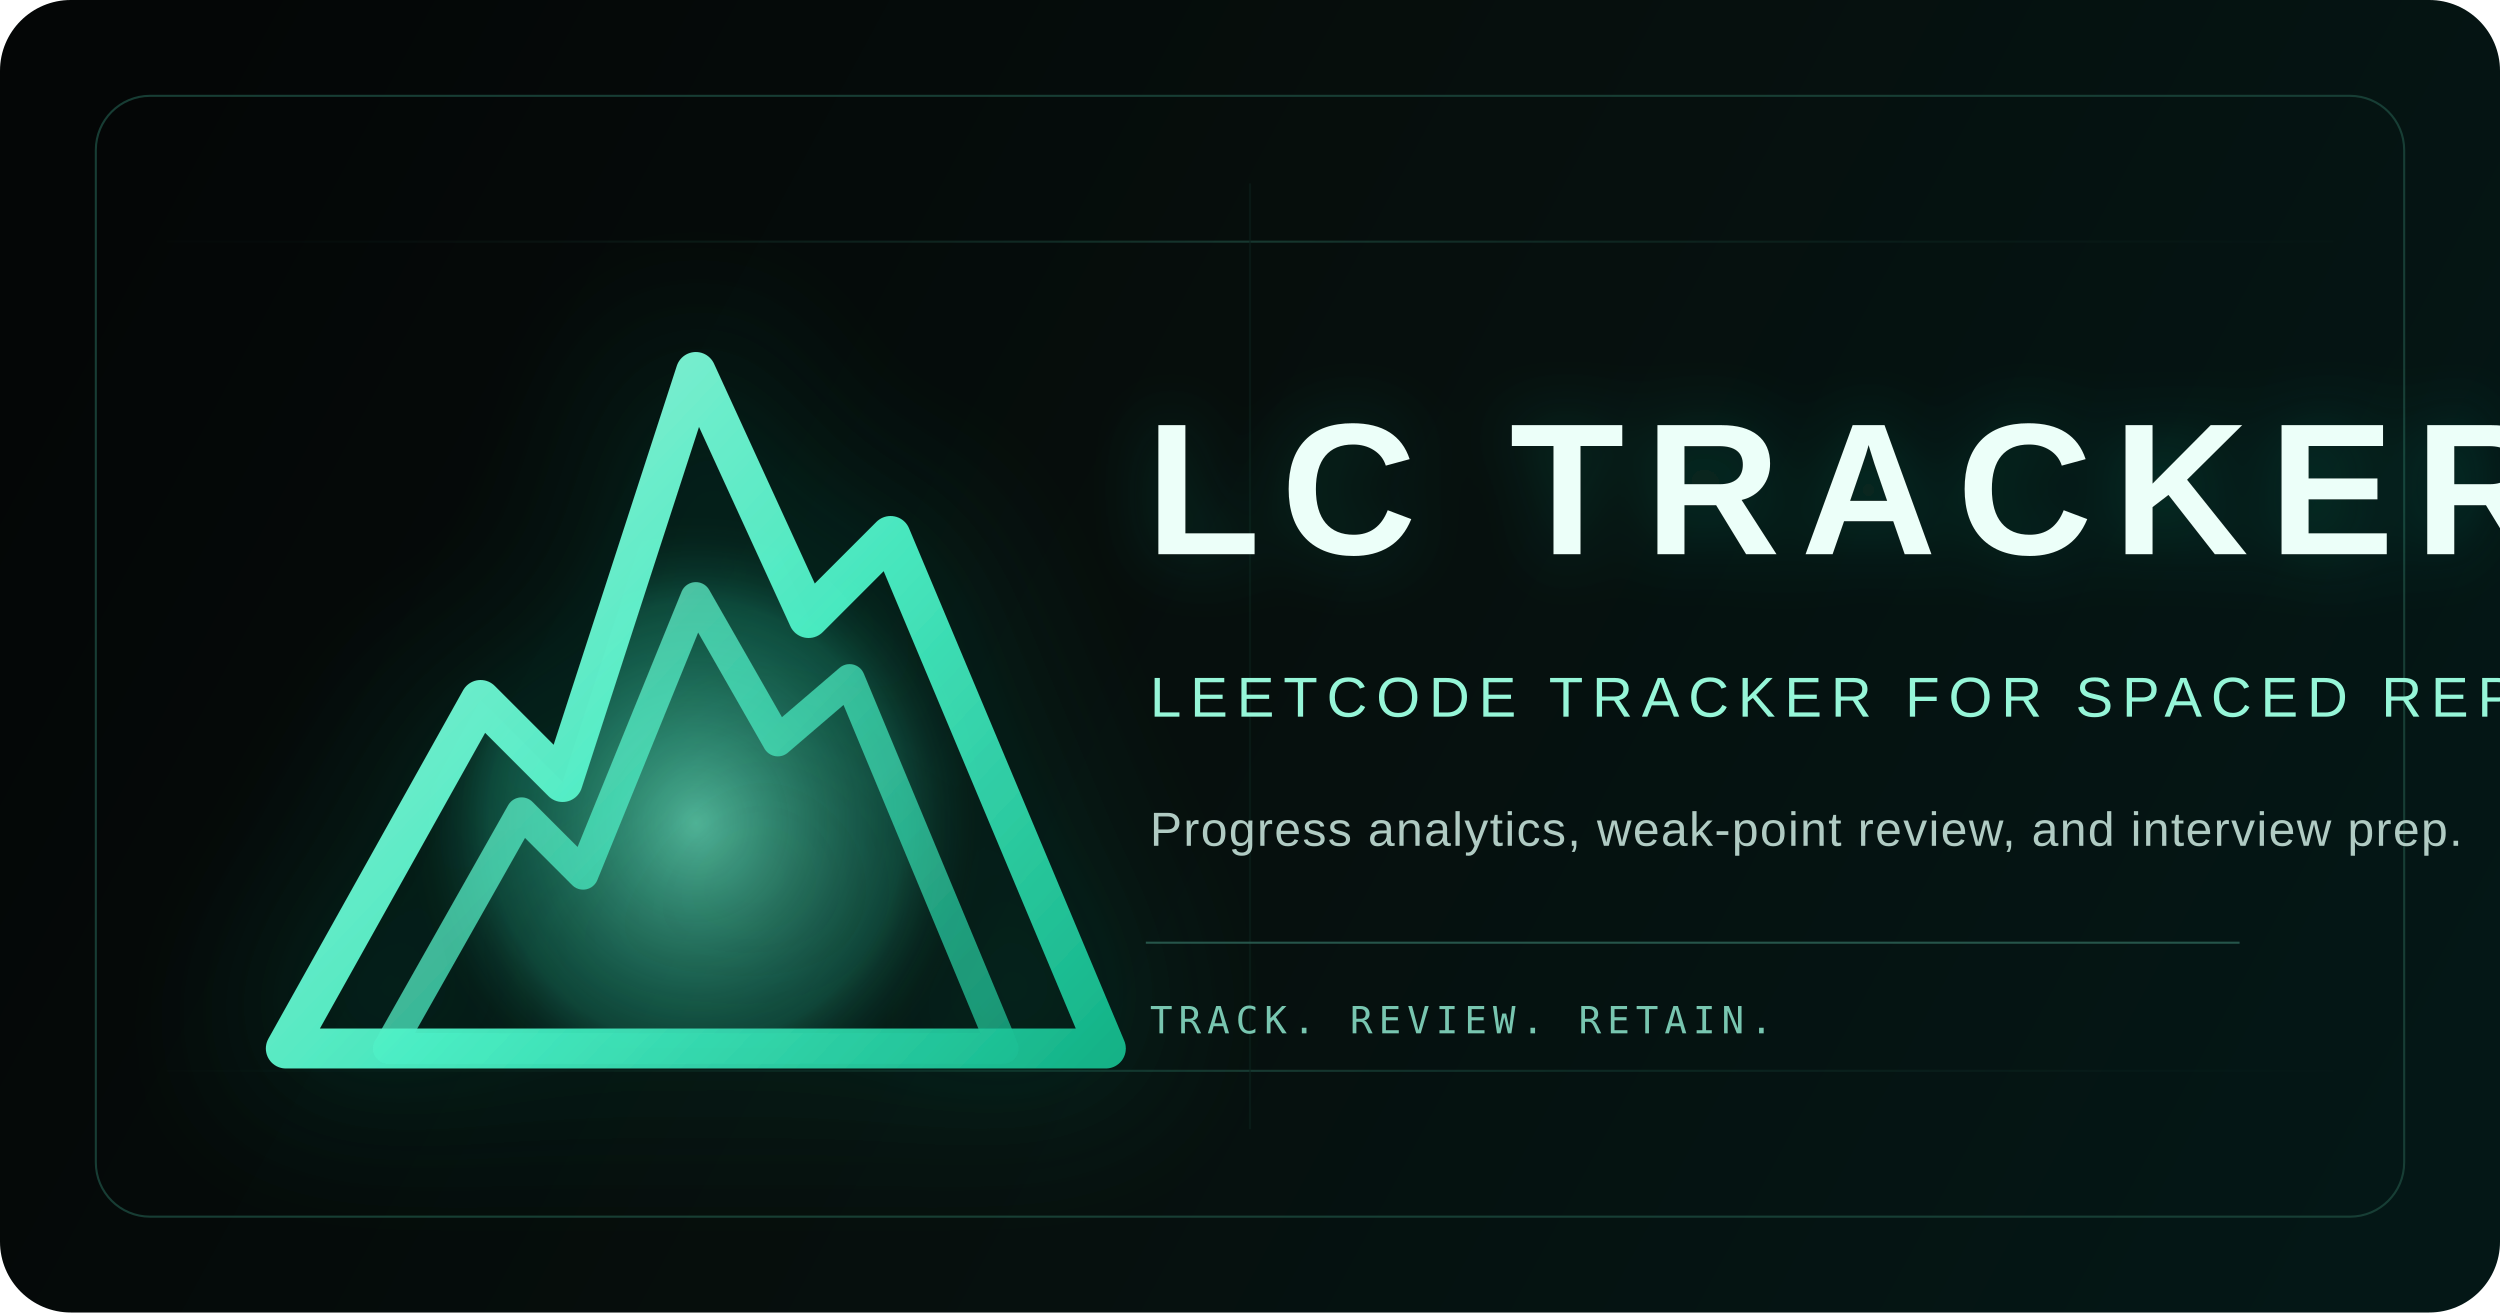
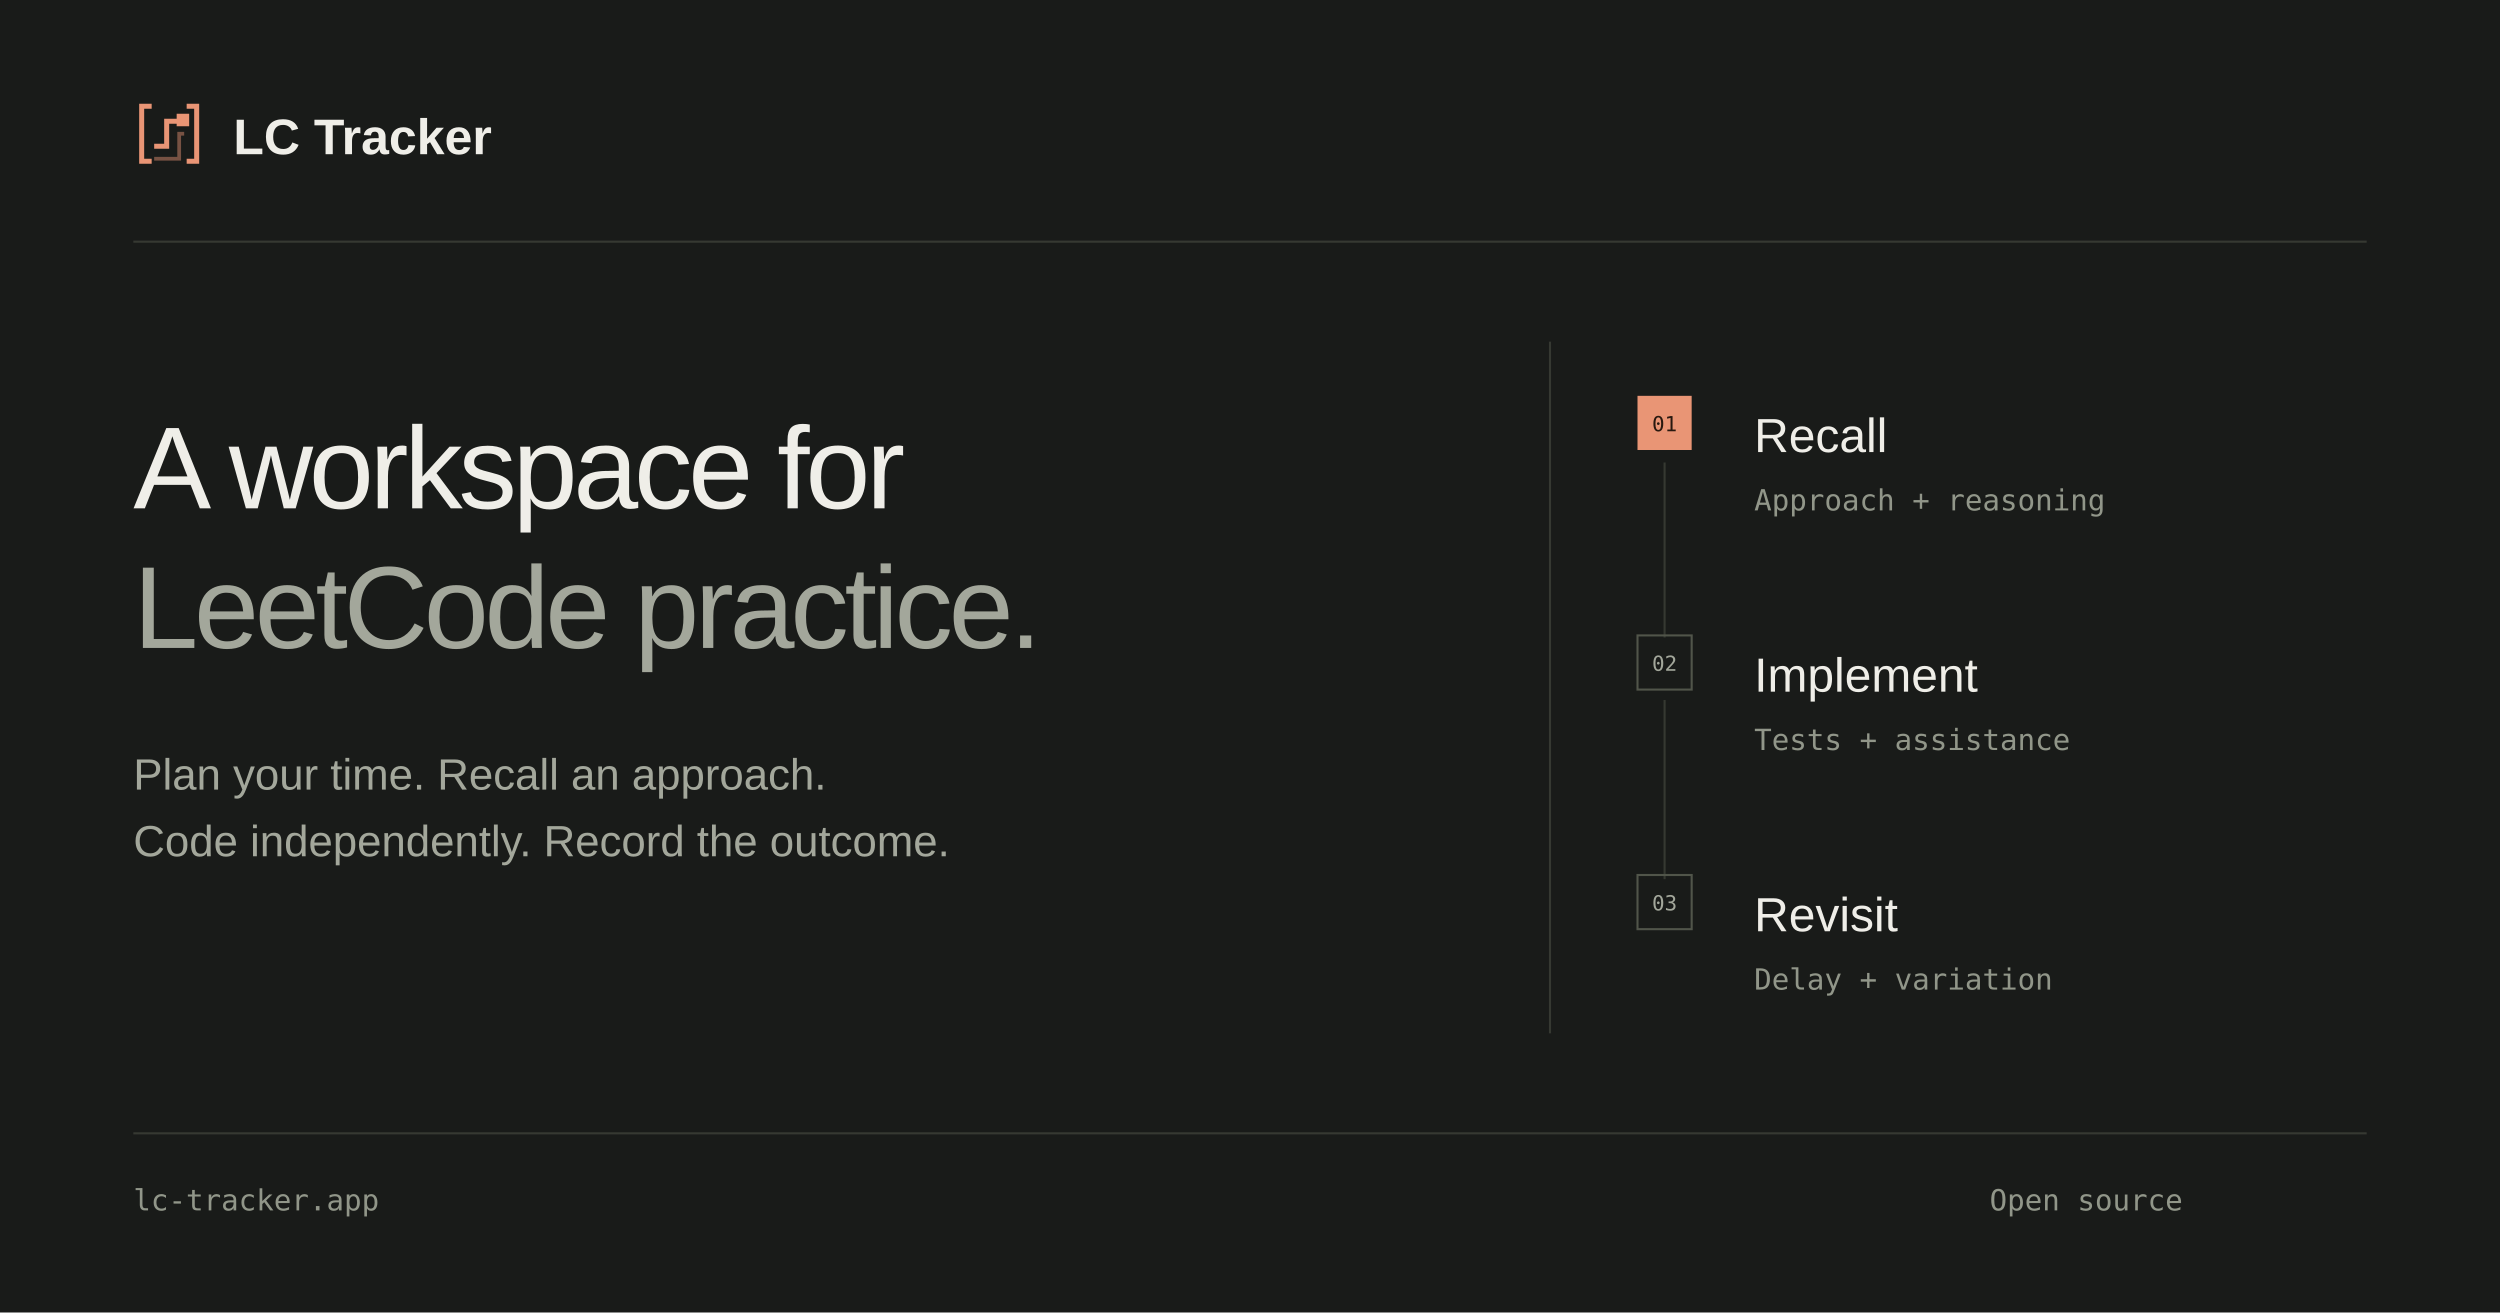
<svg xmlns="http://www.w3.org/2000/svg" width="1200" height="630" viewBox="0 0 1200 630" fill="none">
-   <defs>
-     <linearGradient id="bg" x1="76" y1="44" x2="1132" y2="614" gradientUnits="userSpaceOnUse">
-       <stop offset="0" stop-color="#040606" />
-       <stop offset="0.48" stop-color="#060F0D" />
-       <stop offset="1" stop-color="#041716" />
-     </linearGradient>
-     <linearGradient id="line" x1="0" y1="315" x2="1200" y2="315" gradientUnits="userSpaceOnUse">
-       <stop offset="0" stop-color="#0D2D25" stop-opacity="0" />
-       <stop offset="0.5" stop-color="#64F8D2" stop-opacity="0.5" />
-       <stop offset="1" stop-color="#0D2D25" stop-opacity="0" />
-     </linearGradient>
-     <linearGradient id="markStroke" x1="12" y1="16" x2="88" y2="88" gradientUnits="userSpaceOnUse">
-       <stop offset="0" stop-color="#A8FFE4" />
-       <stop offset="0.52" stop-color="#4CF0C6" />
-       <stop offset="1" stop-color="#14B88C" />
-     </linearGradient>
-     <radialGradient id="markAura" cx="0" cy="0" r="1" gradientUnits="userSpaceOnUse" gradientTransform="translate(50 62) rotate(90) scale(30 28)">
-       <stop offset="0" stop-color="#74FAD3" stop-opacity="0.95" />
-       <stop offset="0.72" stop-color="#2ECFA8" stop-opacity="0.34" />
-       <stop offset="1" stop-color="#0A2A21" stop-opacity="0" />
-     </radialGradient>
-     <filter id="markGlow" x="-60%" y="-60%" width="220%" height="220%">
-       <feDropShadow dx="0" dy="0" stdDeviation="1.8" flood-color="#6AFFDC" flood-opacity="0.95" />
-       <feDropShadow dx="0" dy="0" stdDeviation="4.8" flood-color="#20C99A" flood-opacity="0.8" />
-       <feDropShadow dx="0" dy="0" stdDeviation="8" flood-color="#14906E" flood-opacity="0.45" />
-     </filter>
-     <filter id="wordGlow" x="-40%" y="-60%" width="220%" height="240%">
-       <feDropShadow dx="0" dy="0" stdDeviation="9" flood-color="#63F9D3" flood-opacity="0.3" />
-       <feDropShadow dx="0" dy="0" stdDeviation="16" flood-color="#22C79A" flood-opacity="0.22" />
-     </filter>
-   </defs>
-   <rect width="1200" height="630" rx="34" fill="url(#bg)" />
-   <rect x="46" y="46" width="1108" height="538" rx="26" stroke="#1A4339" stroke-opacity="0.9" />
-   <g opacity="0.36">
-     <path d="M80 116H1120" stroke="url(#line)" stroke-width="1" />
-     <path d="M80 514H1120" stroke="url(#line)" stroke-width="1" />
-     <path d="M600 88V542" stroke="#174137" stroke-opacity="0.55" stroke-width="1" />
+   <rect width="1200" height="630" fill="#191b19" />
+   <path d="M64 116H1136M64 544H1136M744 164V496" stroke="#363932" />
+   <g transform="translate(62 45) scale(1.2)" stroke="#e99575">
+     <path d="M9 5H5v22h4M23 5h4v22h-4M10 21h5V11h7" stroke-width="2" />
+     <path d="M10 26h10V16h2" stroke-width="1.5" opacity=".45" />
+     <rect x="19" y="8" width="5" height="5" fill="#e99575" stroke="none" />
  </g>
-   <g transform="translate(88 90) scale(4.92)">
-     <path d="M10 84L29 50L37 58L50 18L61 42L69 34L90 84Z" fill="url(#markAura)" opacity="0.74" />
-     <g fill="none" stroke="url(#markStroke)" stroke-linecap="round" stroke-linejoin="round" filter="url(#markGlow)">
-       <path d="M10 84L29 50L37 58L50 18L61 42L69 34L90 84Z" stroke-width="3.9" opacity="0.96" />
-       <path d="M20 84L33 61L39 67L50 40L58 54L65 48L80 84Z" stroke-width="3" opacity="0.72" />
-     </g>
+   <g font-family="Arial, sans-serif" fill="#efeee8">
+     <text x="112" y="74" font-size="24" font-weight="600">LC Tracker</text>
+     <text x="64" y="244" font-size="56" letter-spacing="-2">A workspace for</text>
+     <text x="64" y="311" font-size="56" letter-spacing="-2" fill="#a3a79b">LeetCode practice.</text>
+     <text x="64" y="379" font-size="21" fill="#a3a79b">Plan your time. Recall an approach.</text>
+     <text x="64" y="411" font-size="21" fill="#a3a79b">Code independently. Record the outcome.</text>
+     <text x="842" y="217" font-size="23">Recall</text>
+     <text x="842" y="332" font-size="23">Implement</text>
+     <text x="842" y="447" font-size="23">Revisit</text>
  </g>
-   <g transform="translate(550 166)">
-     <text x="0" y="100" fill="#ECFFF9" font-family="'Avenir Next', 'Segoe UI', 'Helvetica Neue', Arial, sans-serif" font-size="90" font-weight="650" letter-spacing="0.11em" filter="url(#wordGlow)">LC TRACKER</text>
-     <text x="2" y="178" fill="#96F6D8" font-family="'Avenir Next', 'Segoe UI', 'Helvetica Neue', Arial, sans-serif" font-size="27" font-weight="500" letter-spacing="0.16em">LEETCODE TRACKER FOR SPACED REPETITION</text>
-     <text x="2" y="240" fill="#B0CBC3" font-family="'Avenir Next', 'Segoe UI', 'Helvetica Neue', Arial, sans-serif" font-size="23" font-weight="400" letter-spacing="0.03em">Progress analytics, weak-point review, and interview prep.</text>
-     <rect x="0" y="286" width="525" height="1" fill="#2A5F52" fill-opacity="0.88" />
-     <text x="2" y="330" fill="#78C6B0" font-family="'SFMono-Regular', Menlo, Consolas, monospace" font-size="18" font-weight="500" letter-spacing="0.16em">TRACK. REVIEW. RETAIN.</text>
+   <g font-family="monospace" font-size="14" fill="#919689">
+     <text x="64" y="581">lc-tracker.app</text>
+     <text x="955" y="581">Open source</text>
+     <text x="842" y="245">Approach + reasoning</text>
+     <text x="842" y="360">Tests + assistance</text>
+     <text x="842" y="475">Delay + variation</text>
+   </g>
+   <path d="M799 222V306M799 336V422" stroke="#363932" />
+   <rect x="786" y="190" width="26" height="26" fill="#e99575" />
+   <rect x="786" y="305" width="26" height="26" stroke="#51554a" />
+   <rect x="786" y="420" width="26" height="26" stroke="#51554a" />
+   <g font-family="monospace" font-size="10" text-anchor="middle">
+     <text x="799" y="207" fill="#28180f">01</text>
+     <text x="799" y="322" fill="#a3a79b">02</text>
+     <text x="799" y="437" fill="#a3a79b">03</text>
  </g>
</svg>
